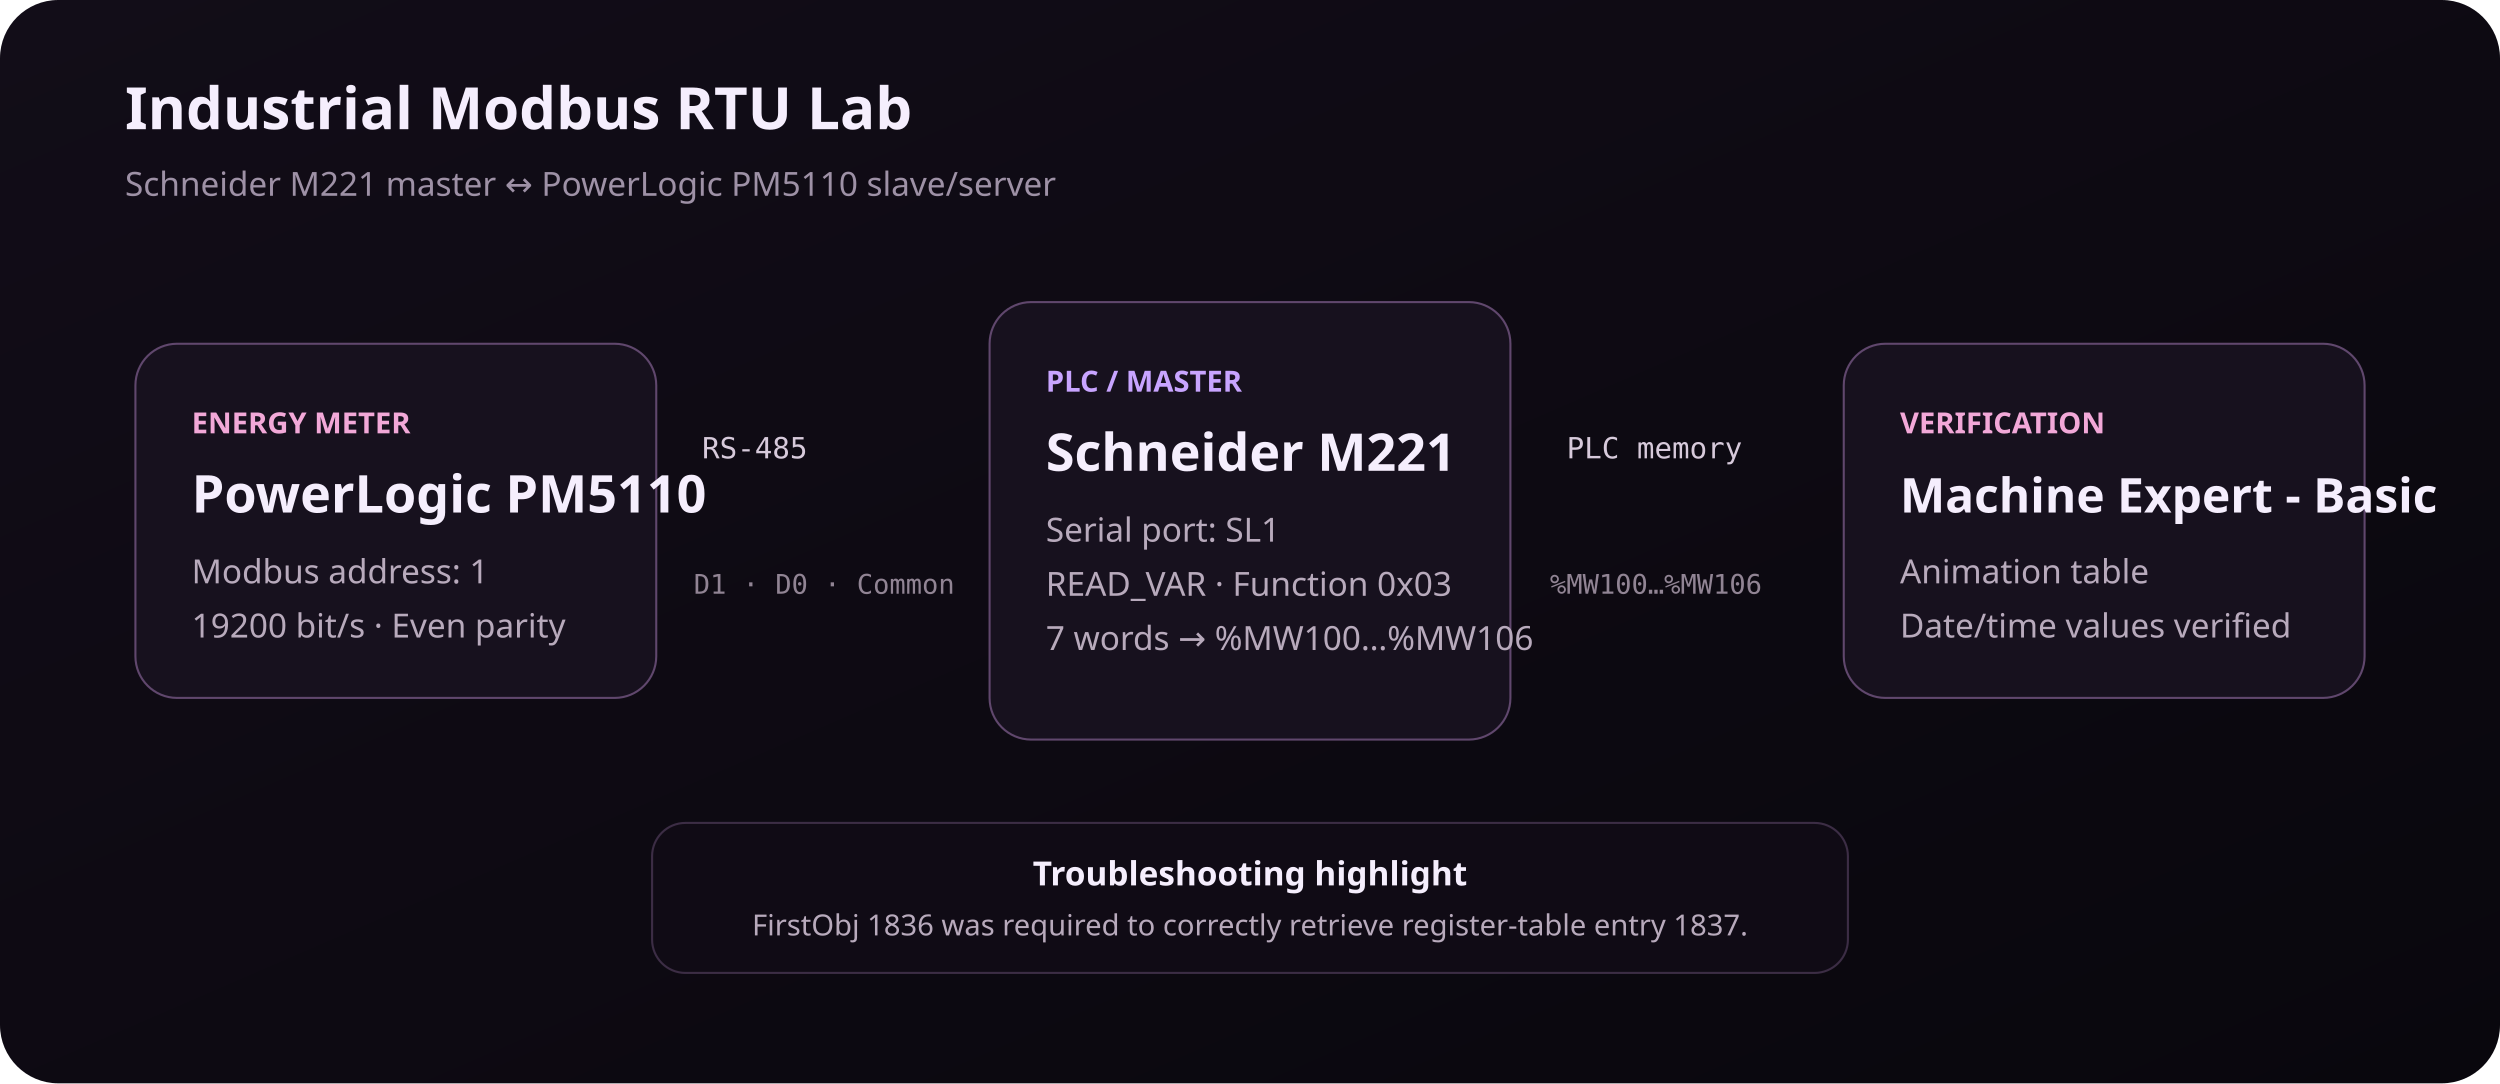
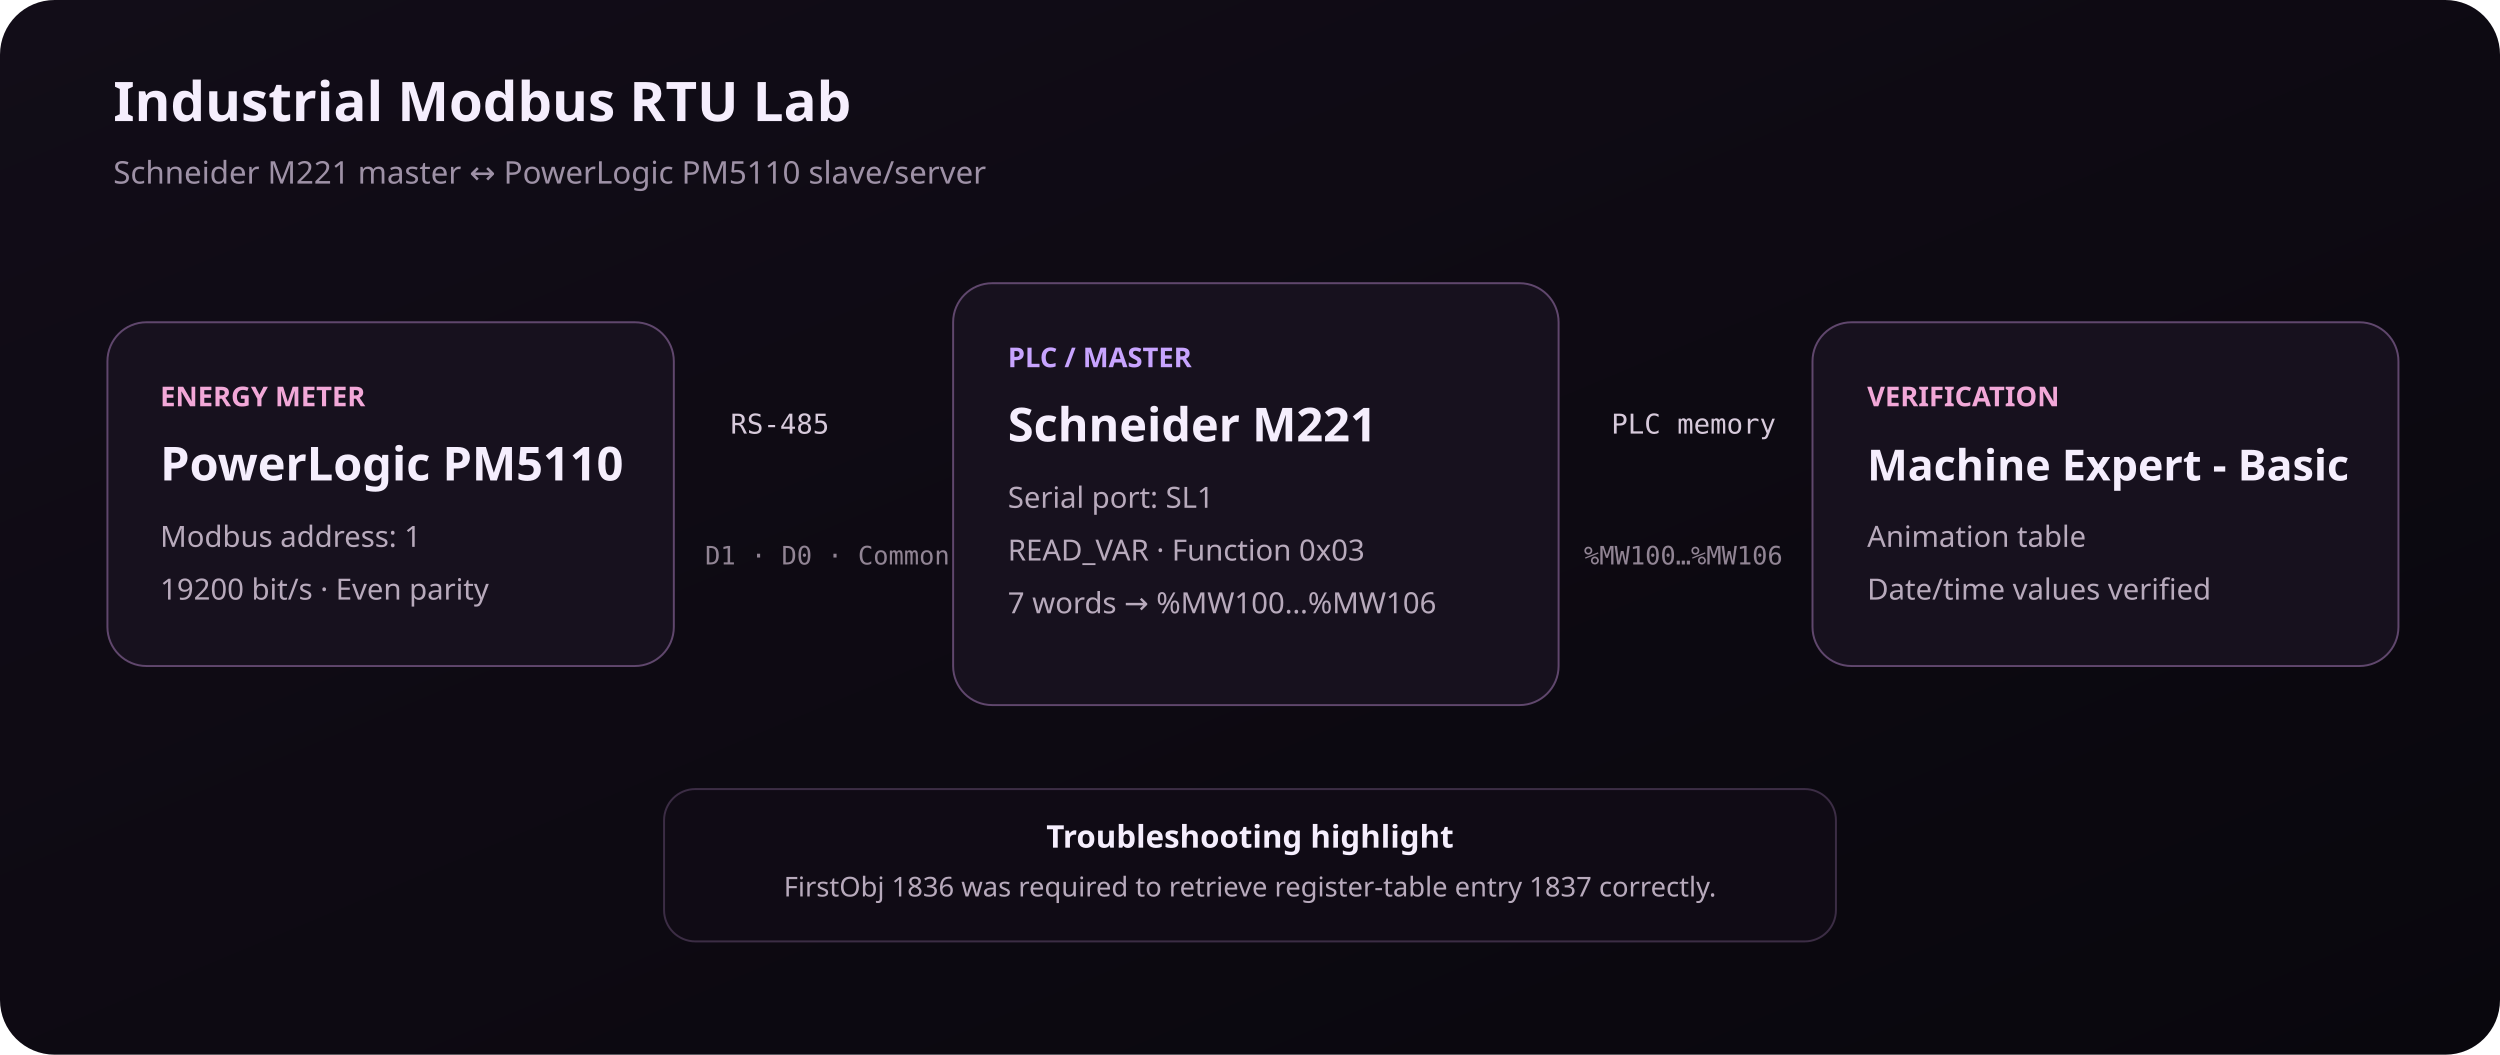
- <svg xmlns="http://www.w3.org/2000/svg" viewBox="0 0 1200 520" role="img" aria-labelledby="title desc">
+ <svg xmlns="http://www.w3.org/2000/svg" viewBox="0 0 1280 540" role="img" aria-labelledby="title desc">
  <defs>
    <linearGradient id="bg" x1="0" y1="0" x2="1" y2="1">
      <stop stop-color="#120d18" />
      <stop offset="1" stop-color="#09070d" />
    </linearGradient>
    <linearGradient id="accent" x1="0" y1="0" x2="1" y2="0">
      <stop stop-color="#c8a4ff" />
      <stop offset="1" stop-color="#f2a8d8" />
    </linearGradient>
    <filter id="glow">
      <feGaussianBlur stdDeviation="4" result="b" />
      <feMerge>
        <feMergeNode in="b" />
        <feMergeNode in="SourceGraphic" />
      </feMerge>
    </filter>
    <marker id="arrow" markerWidth="10" markerHeight="10" refX="8" refY="3" orient="auto">
      <path d="M0,0 L0,6 L9,3 z" fill="#c8a4ff" />
    </marker>
  </defs>
-   <rect width="1200" height="520" rx="28" fill="url(#bg)" />
-   <text x="60" y="62" fill="#f5eefd" font-family="system-ui,sans-serif" font-size="28" font-weight="700">Industrial Modbus RTU Lab</text>
-   <text x="60" y="94" fill="#9e91a6" font-family="system-ui,sans-serif" font-size="16">Schneider M221 master ↔ PowerLogic PM5110 slave/server</text>
+   <rect width="1280" height="540" rx="28" fill="url(#bg)" />
+   <text x="58" y="62" fill="#f5eefd" font-family="system-ui,sans-serif" font-size="28" font-weight="700">Industrial Modbus RTU Lab</text>
+   <text x="58" y="94" fill="#9e91a6" font-family="system-ui,sans-serif" font-size="16">Schneider M221 master ↔ PowerLogic PM5110 slave/server</text>
  <g font-family="system-ui,sans-serif">
-     <rect x="65" y="165" width="250" height="170" rx="20" fill="#17111e" stroke="#60476d" />
-     <text x="92" y="208" fill="#f2a8d8" font-size="14" font-weight="700">ENERGY METER</text>
-     <text x="92" y="246" fill="#f5eefd" font-size="25" font-weight="700">PowerLogic PM5110</text>
-     <text x="92" y="280" fill="#b8aabc" font-size="16">Modbus address: 1</text>
-     <text x="92" y="306" fill="#b8aabc" font-size="16">19200 bit/s · Even parity</text>
-     <rect x="475" y="145" width="250" height="210" rx="20" fill="#17111e" stroke="#60476d" />
-     <text x="502" y="188" fill="#c8a4ff" font-size="14" font-weight="700">PLC / MASTER</text>
-     <text x="502" y="226" fill="#f5eefd" font-size="25" font-weight="700">Schneider M221</text>
-     <text x="502" y="260" fill="#b8aabc" font-size="16">Serial port: SL1</text>
-     <text x="502" y="286" fill="#b8aabc" font-size="16">READ_VAR · Function 0x03</text>
-     <text x="502" y="312" fill="#b8aabc" font-size="16">7 words → %MW100…%MW106</text>
-     <rect x="885" y="165" width="250" height="170" rx="20" fill="#17111e" stroke="#60476d" />
-     <text x="912" y="208" fill="#f2a8d8" font-size="14" font-weight="700">VERIFICATION</text>
-     <text x="912" y="246" fill="#f5eefd" font-size="23" font-weight="700">Machine Expert - Basic</text>
-     <text x="912" y="280" fill="#b8aabc" font-size="16">Animation table</text>
-     <text x="912" y="306" fill="#b8aabc" font-size="16">Date/time values verified</text>
+     <rect x="55" y="165" width="290" height="176" rx="20" fill="#17111e" stroke="#60476d" />
+     <text x="82" y="208" fill="#f2a8d8" font-size="14" font-weight="700">ENERGY METER</text>
+     <text x="82" y="246" fill="#f5eefd" font-size="24" font-weight="700">PowerLogic PM5110</text>
+     <text x="82" y="280" fill="#b8aabc" font-size="15">Modbus address: 1</text>
+     <text x="82" y="307" fill="#b8aabc" font-size="15">19200 bit/s · Even parity</text>
+     <rect x="488" y="145" width="310" height="216" rx="20" fill="#17111e" stroke="#60476d" />
+     <text x="516" y="188" fill="#c8a4ff" font-size="14" font-weight="700">PLC / MASTER</text>
+     <text x="516" y="226" fill="#f5eefd" font-size="24" font-weight="700">Schneider M221</text>
+     <text x="516" y="260" fill="#b8aabc" font-size="15">Serial port: SL1</text>
+     <text x="516" y="287" fill="#b8aabc" font-size="15">READ_VAR · Function 0x03</text>
+     <text x="516" y="314" fill="#b8aabc" font-size="15">7 words → %MW100…%MW106</text>
+     <rect x="928" y="165" width="300" height="176" rx="20" fill="#17111e" stroke="#60476d" />
+     <text x="956" y="208" fill="#f2a8d8" font-size="14" font-weight="700">VERIFICATION</text>
+     <text x="956" y="246" fill="#f5eefd" font-size="22" font-weight="700">Machine Expert - Basic</text>
+     <text x="956" y="280" fill="#b8aabc" font-size="15">Animation table</text>
+     <text x="956" y="307" fill="#b8aabc" font-size="15">Date/time values verified</text>
  </g>
-   <line x1="315" y1="250" x2="465" y2="250" stroke="url(#accent)" stroke-width="5" marker-end="url(#arrow)" filter="url(#glow)" />
-   <text x="337" y="220" fill="#d7cadb" font-family="ui-monospace,monospace" font-size="14">RS-485</text>
-   <text x="333" y="285" fill="#918494" font-family="ui-monospace,monospace" font-size="13">D1 · D0 · Common</text>
-   <line x1="725" y1="250" x2="875" y2="250" stroke="url(#accent)" stroke-width="5" marker-end="url(#arrow)" filter="url(#glow)" />
-   <text x="752" y="220" fill="#d7cadb" font-family="ui-monospace,monospace" font-size="14">PLC memory</text>
-   <text x="744" y="285" fill="#918494" font-family="ui-monospace,monospace" font-size="13">%MW100…%MW106</text>
-   <rect x="313" y="395" width="574" height="72" rx="16" fill="#100b15" stroke="#3c2d45" />
-   <text x="600" y="425" text-anchor="middle" fill="#f5eefd" font-family="system-ui,sans-serif" font-size="16" font-weight="700">Troubleshooting highlight</text>
-   <text x="600" y="449" text-anchor="middle" fill="#b8aabc" font-family="system-ui,sans-serif" font-size="14">FirstObj 1836 was required to correctly retrieve register-table entry 1837.</text>
+   <line x1="345" y1="253" x2="478" y2="253" stroke="url(#accent)" stroke-width="5" marker-end="url(#arrow)" filter="url(#glow)" />
+   <text x="374" y="222" fill="#d7cadb" font-family="ui-monospace,monospace" font-size="14">RS-485</text>
+   <text x="361" y="289" fill="#918494" font-family="ui-monospace,monospace" font-size="13">D1 · D0 · Common</text>
+   <line x1="798" y1="253" x2="918" y2="253" stroke="url(#accent)" stroke-width="5" marker-end="url(#arrow)" filter="url(#glow)" />
+   <text x="825" y="222" fill="#d7cadb" font-family="ui-monospace,monospace" font-size="14">PLC memory</text>
+   <text x="811" y="289" fill="#918494" font-family="ui-monospace,monospace" font-size="13">%MW100…%MW106</text>
+   <rect x="340" y="404" width="600" height="78" rx="16" fill="#100b15" stroke="#3c2d45" />
+   <text x="640" y="434" text-anchor="middle" fill="#f5eefd" font-family="system-ui,sans-serif" font-size="16" font-weight="700">Troubleshooting highlight</text>
+   <text x="640" y="459" text-anchor="middle" fill="#b8aabc" font-family="system-ui,sans-serif" font-size="14">FirstObj 1836 was required to retrieve register-table entry 1837 correctly.</text>
</svg>
